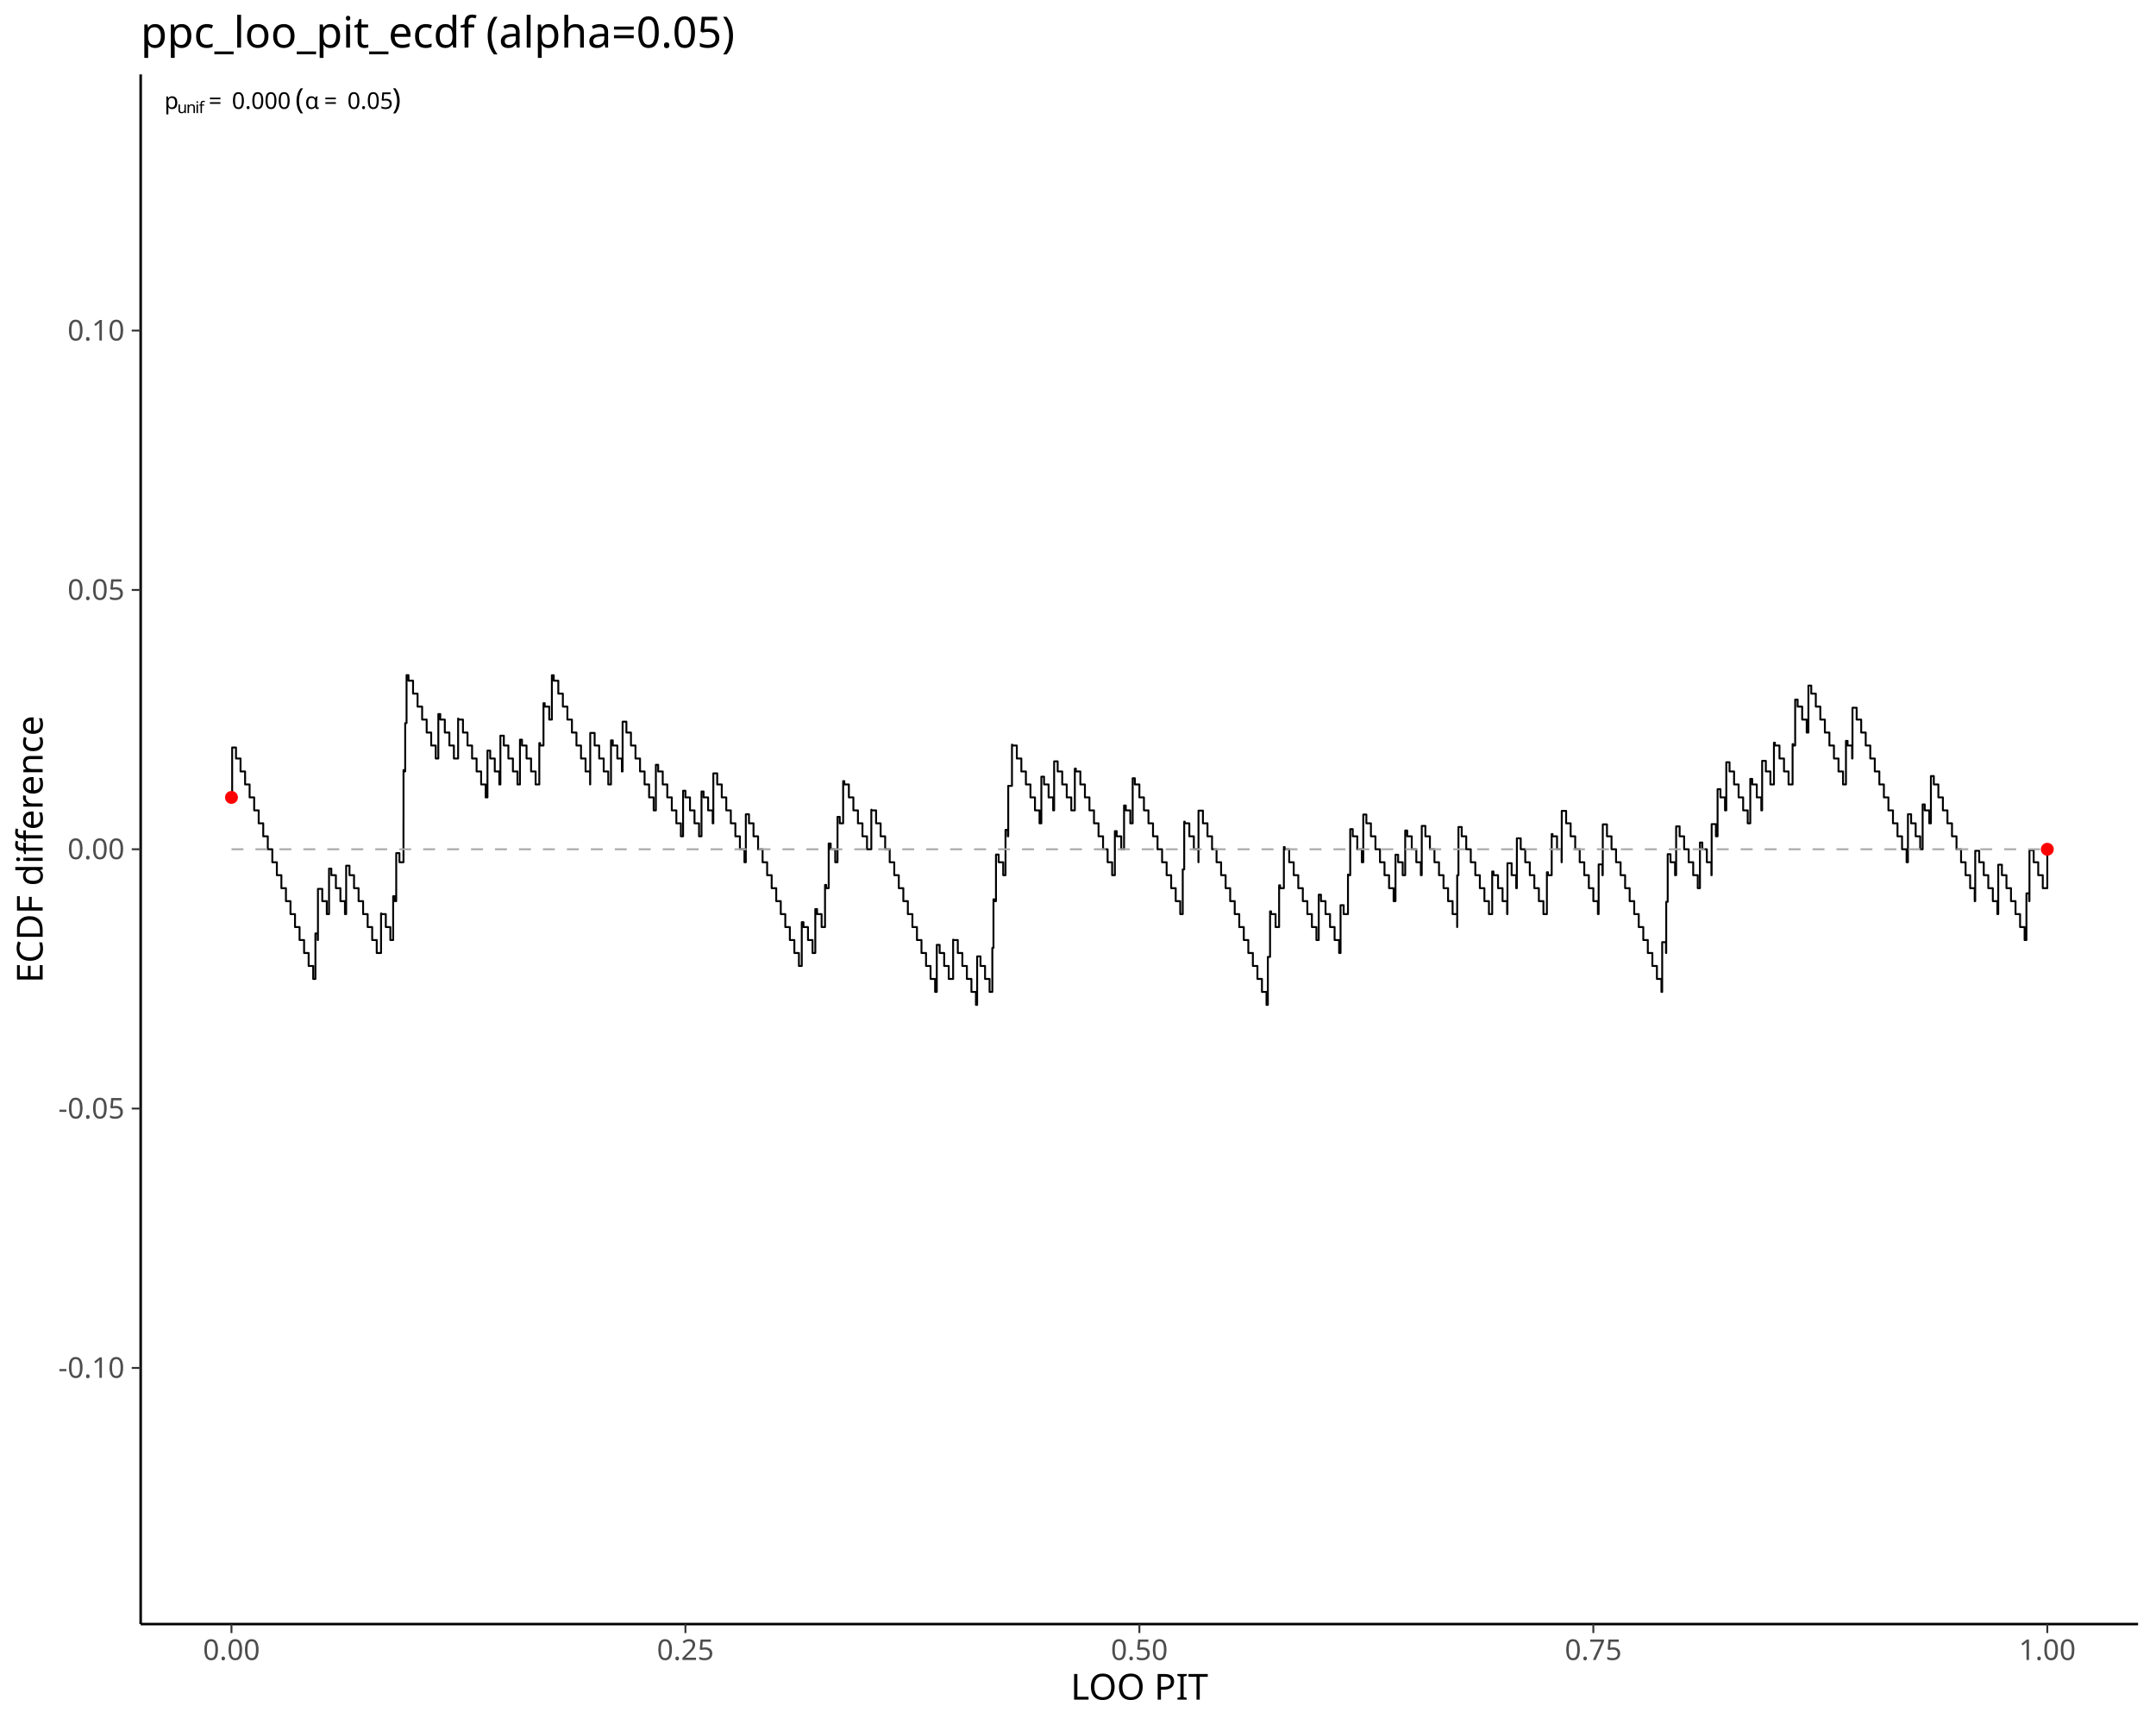
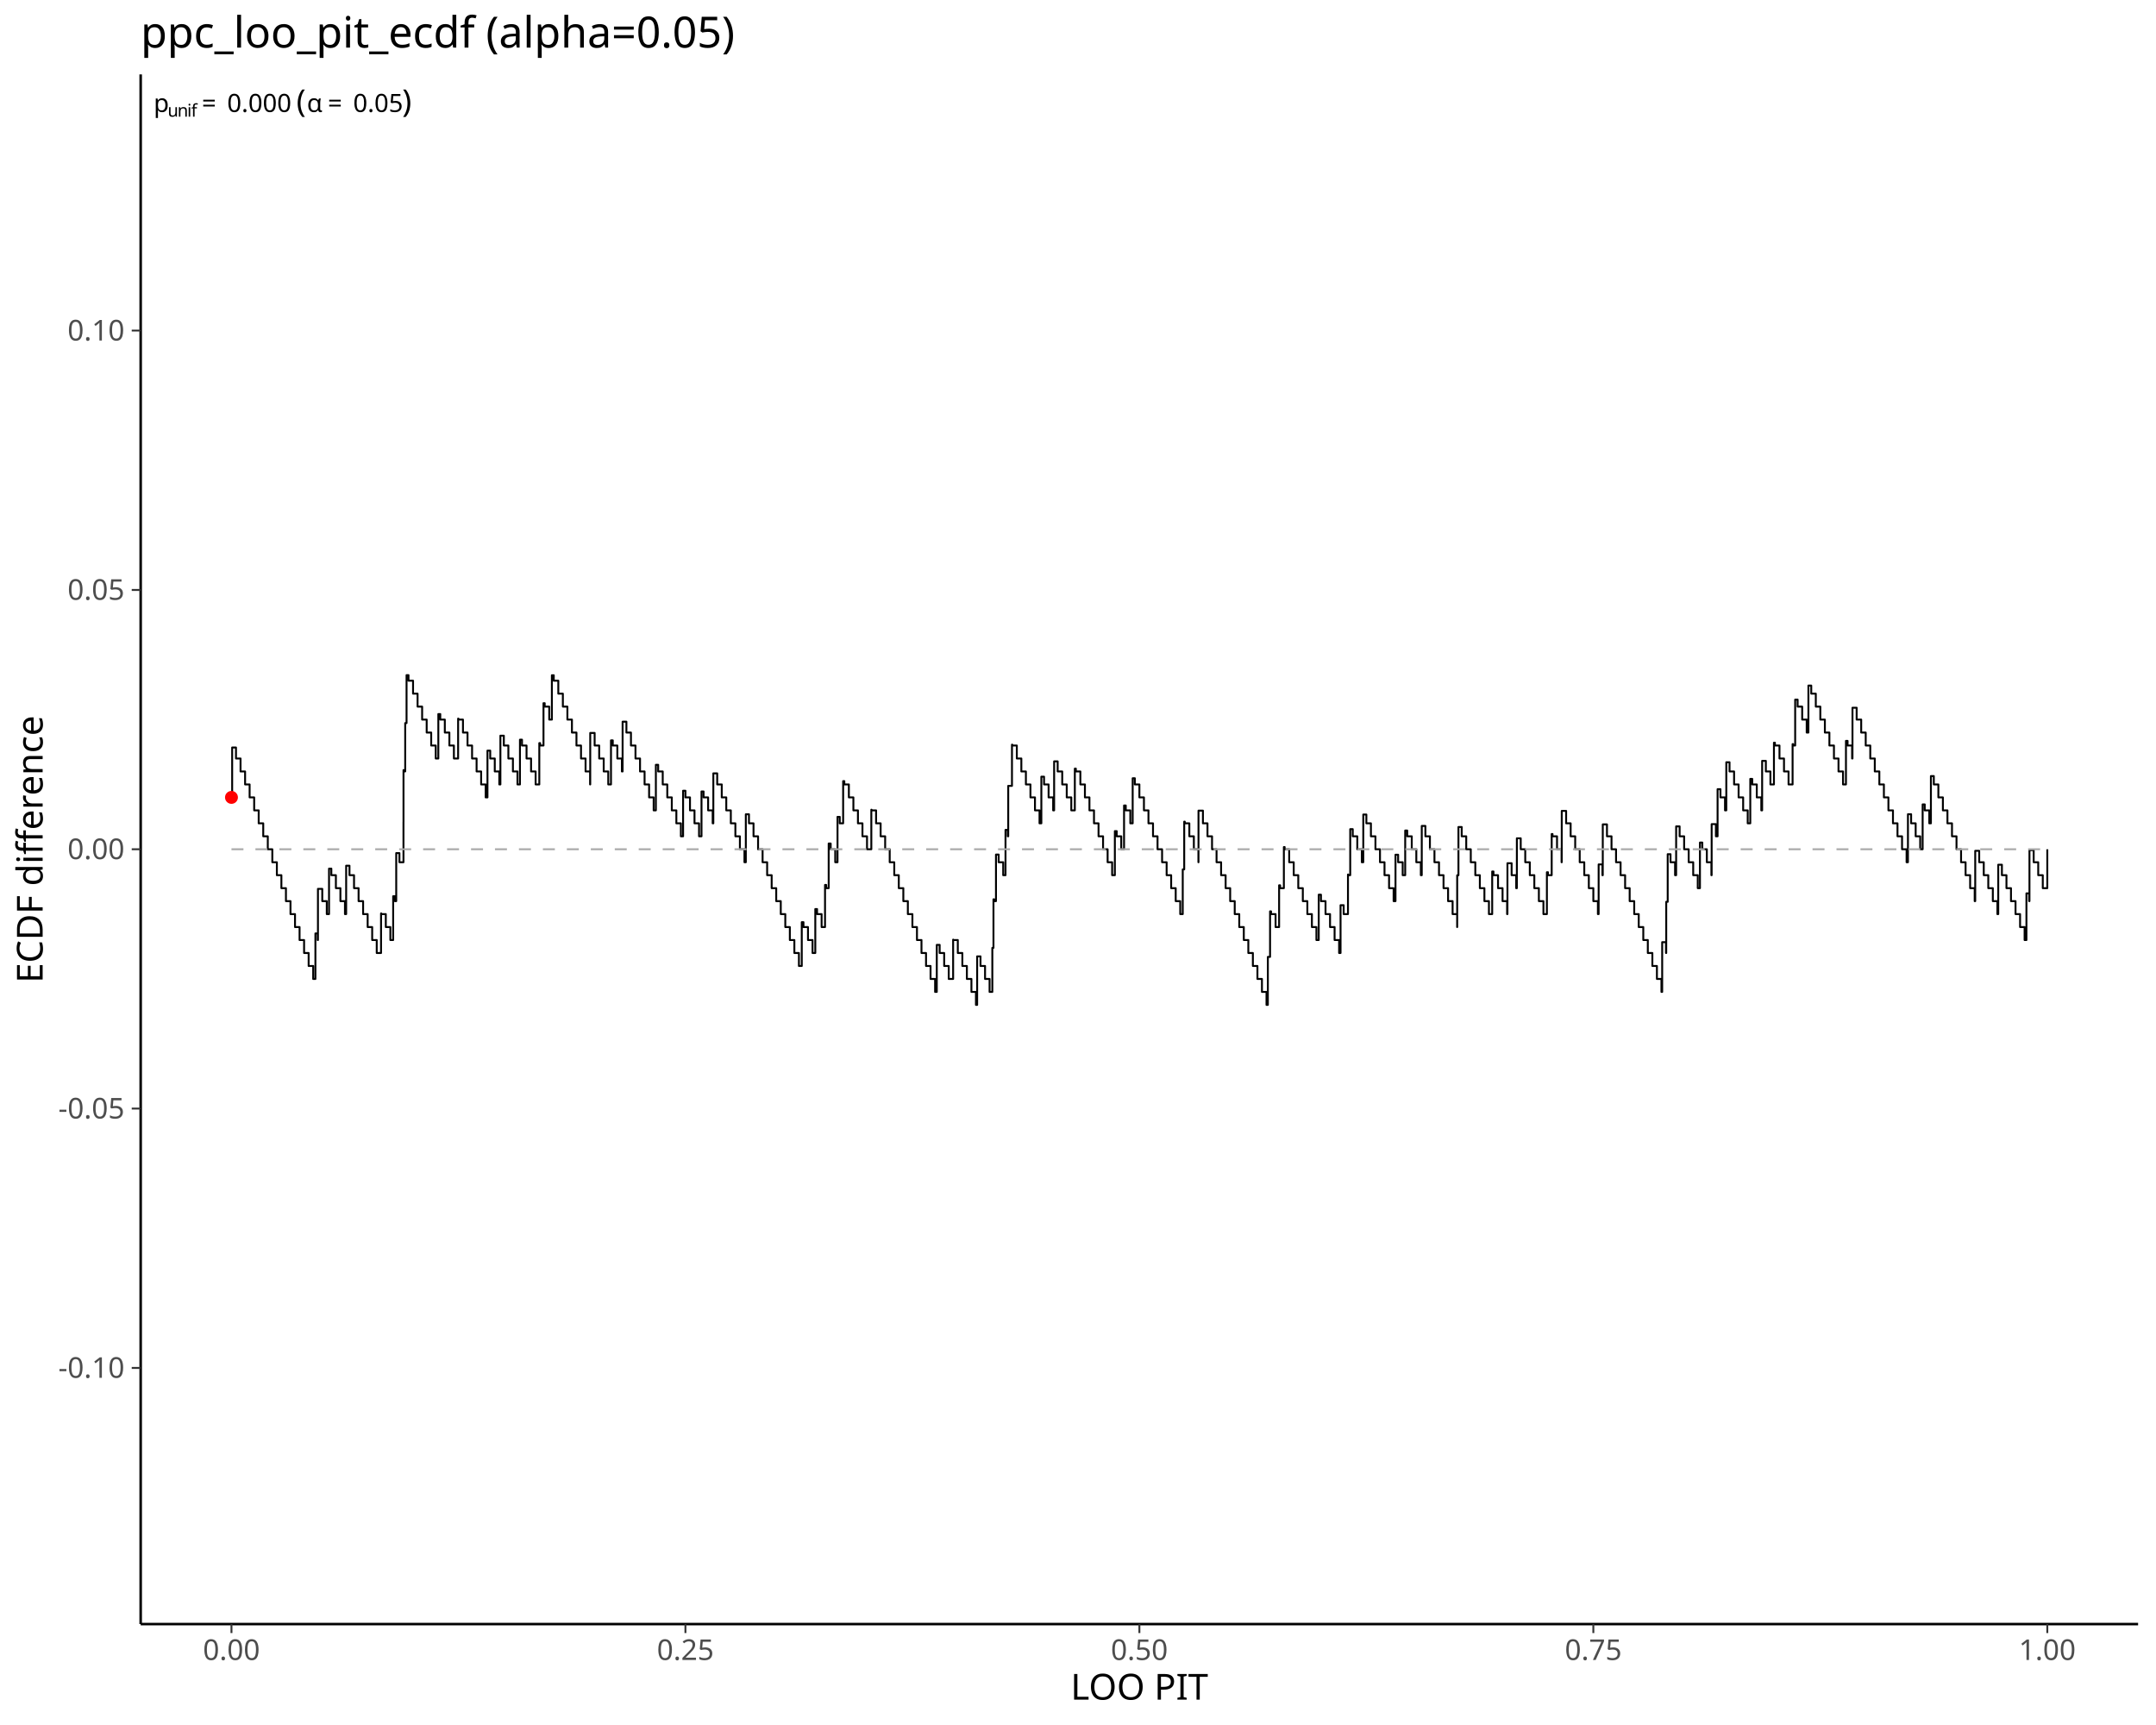
<svg xmlns="http://www.w3.org/2000/svg" class="svglite" data-engine-version="2.0" width="720.00pt" height="576.00pt" viewBox="0 0 720.00 576.00">
  <defs>
    <style type="text/css">
    .svglite line, .svglite polyline, .svglite polygon, .svglite path, .svglite rect, .svglite circle {
      fill: none;
      stroke: #000000;
      stroke-linecap: round;
      stroke-linejoin: round;
      stroke-miterlimit: 10.00;
    }
  </style>
  </defs>
  <rect width="100%" height="100%" style="stroke: none; fill: #FFFFFF;" />
  <defs>
    <clipPath id="cpMC4wMHw3MjAuMDB8MC4wMHw1NzYuMDA=">
      <rect x="0.00" y="0.00" width="720.00" height="576.00" />
    </clipPath>
  </defs>
  <g clip-path="url(#cpMC4wMHw3MjAuMDB8MC4wMHw1NzYuMDA=)">
</g>
  <defs>
    <clipPath id="cpNDYuOTh8NzE0LjAyfDI0Ljg1fDU0Mi4zMA==">
      <rect x="46.98" y="24.85" width="667.04" height="517.45" />
    </clipPath>
  </defs>
  <g clip-path="url(#cpNDYuOTh8NzE0LjAyfDI0Ljg1fDU0Mi4zMA==)">
-     <polyline points="77.30,266.26 77.53,266.26 77.53,249.60 78.81,249.60 78.81,253.27 80.33,253.27 80.33,257.60 81.85,257.60 81.85,261.93 83.36,261.93 83.36,266.26 84.88,266.26 84.88,270.59 86.39,270.59 86.39,274.92 87.91,274.92 87.91,279.25 89.43,279.25 89.43,283.58 90.94,283.58 90.94,287.91 92.46,287.91 92.46,292.24 93.97,292.24 93.97,296.57 95.49,296.57 95.49,300.90 97.01,300.90 97.01,305.23 98.52,305.23 98.52,309.56 100.04,309.56 100.04,313.89 101.55,313.89 101.55,318.22 103.07,318.22 103.07,322.55 104.59,322.55 104.59,326.88 105.33,326.88 105.33,311.68 106.10,311.68 106.10,313.89 106.18,313.89 106.18,296.80 107.62,296.80 107.62,300.90 109.13,300.90 109.13,305.23 109.88,305.23 109.88,290.04 110.65,290.04 110.65,292.24 112.17,292.24 112.17,296.57 113.68,296.57 113.68,300.90 115.20,300.90 115.20,305.23 115.60,305.23 115.60,289.07 116.71,289.07 116.71,292.24 118.23,292.24 118.23,296.57 119.75,296.57 119.75,300.90 121.26,300.90 121.26,305.23 122.78,305.23 122.78,309.56 124.29,309.56 124.29,313.89 125.81,313.89 125.81,318.22 127.25,318.22 127.25,305.00 127.33,305.00 127.33,305.23 128.84,305.23 128.84,309.56 130.36,309.56 130.36,313.89 131.30,313.89 131.30,299.26 131.87,299.26 131.87,300.90 132.32,300.90 132.32,284.86 133.39,284.86 133.39,287.91 134.74,287.91 134.74,274.44 134.75,274.44 134.75,257.15 134.91,257.15 134.91,257.60 135.32,257.60 135.32,241.45 135.77,241.45 135.77,225.44 136.42,225.44 136.42,227.29 137.94,227.29 137.94,231.62 139.45,231.62 139.45,235.95 140.97,235.95 140.97,240.28 142.49,240.28 142.49,244.61 144.00,244.61 144.00,248.94 145.52,248.94 145.52,253.27 146.38,253.27 146.38,238.43 147.03,238.43 147.03,240.28 148.55,240.28 148.55,244.61 150.07,244.61 150.07,248.94 151.58,248.94 151.58,253.27 152.99,253.27 152.99,239.96 153.10,239.96 153.10,240.28 154.61,240.28 154.61,244.61 156.13,244.61 156.13,248.94 157.65,248.94 157.65,253.27 159.16,253.27 159.16,257.60 160.68,257.60 160.68,261.93 162.19,261.93 162.19,266.26 162.79,266.26 162.79,250.64 163.71,250.64 163.71,253.27 165.23,253.27 165.23,257.60 166.74,257.60 166.74,261.93 167.11,261.93 167.11,245.65 168.26,245.65 168.26,248.94 169.77,248.94 169.77,253.27 171.29,253.27 171.29,257.60 172.81,257.60 172.81,261.93 173.64,261.93 173.64,246.99 174.32,246.99 174.32,248.94 175.84,248.94 175.84,253.27 177.35,253.27 177.35,257.60 178.87,257.60 178.87,261.93 180.10,261.93 180.10,248.13 180.39,248.13 180.39,248.94 181.50,248.94 181.50,234.80 181.90,234.80 181.90,235.95 183.42,235.95 183.42,240.28 184.30,240.28 184.30,225.48 184.93,225.48 184.93,227.29 186.45,227.29 186.45,231.62 187.97,231.62 187.97,235.95 189.48,235.95 189.48,240.28 191.00,240.28 191.00,244.61 192.51,244.61 192.51,248.94 194.03,248.94 194.03,253.27 195.55,253.27 195.55,257.60 197.06,257.60 197.06,261.93 197.11,261.93 197.11,244.74 198.58,244.74 198.58,248.94 200.10,248.94 200.10,253.27 201.61,253.27 201.61,257.60 203.13,257.60 203.13,261.93 204.04,261.93 204.04,247.22 204.64,247.22 204.64,248.94 206.16,248.94 206.16,253.27 207.68,253.27 207.68,257.60 207.92,257.60 207.92,240.98 209.19,240.98 209.19,244.61 210.71,244.61 210.71,248.94 212.22,248.94 212.22,253.27 213.74,253.27 213.74,257.60 215.26,257.60 215.26,261.93 216.77,261.93 216.77,266.26 218.29,266.26 218.29,270.59 219.03,270.59 219.03,255.38 219.80,255.38 219.80,257.60 221.32,257.60 221.32,261.93 222.84,261.93 222.84,266.26 224.35,266.26 224.35,270.59 225.87,270.59 225.87,274.92 227.38,274.92 227.38,279.25 228.12,279.25 228.12,264.04 228.90,264.04 228.90,266.26 230.42,266.26 230.42,270.59 231.93,270.59 231.93,274.92 233.45,274.92 233.45,279.25 234.27,279.25 234.27,264.28 234.96,264.28 234.96,266.26 236.48,266.26 236.48,270.59 238.00,270.59 238.00,274.92 238.22,274.92 238.22,258.23 239.51,258.23 239.51,261.93 241.03,261.93 241.03,266.26 242.54,266.26 242.54,270.59 244.06,270.59 244.06,274.92 245.58,274.92 245.58,279.25 247.09,279.25 247.09,283.58 248.61,283.58 248.61,287.91 249.07,287.91 249.07,271.90 250.12,271.90 250.12,274.92 251.64,274.92 251.64,279.25 253.16,279.25 253.16,283.58 254.67,283.58 254.67,287.91 256.19,287.91 256.19,292.24 257.70,292.24 257.70,296.57 259.22,296.57 259.22,300.90 260.74,300.90 260.74,305.23 262.25,305.23 262.25,309.56 263.77,309.56 263.77,313.89 265.28,313.89 265.28,318.22 266.80,318.22 266.80,322.55 267.75,322.55 267.75,307.93 268.32,307.93 268.32,309.56 269.83,309.56 269.83,313.89 271.35,313.89 271.35,318.22 272.27,318.22 272.27,303.54 272.86,303.54 272.86,305.23 274.38,305.23 274.38,309.56 275.52,309.56 275.52,295.49 275.90,295.49 275.90,296.57 276.74,296.57 276.74,281.66 277.41,281.66 277.41,283.58 278.93,283.58 278.93,287.91 279.69,287.91 279.69,272.76 280.44,272.76 280.44,274.92 281.57,274.92 281.57,260.83 281.96,260.83 281.96,261.93 283.48,261.93 283.48,266.26 284.99,266.26 284.99,270.59 286.51,270.59 286.51,274.92 288.02,274.92 288.02,279.25 289.54,279.25 289.54,283.58 290.98,283.58 290.98,270.37 291.06,270.37 291.06,270.59 292.57,270.59 292.57,274.92 294.09,274.92 294.09,279.25 295.60,279.25 295.60,283.58 297.12,283.58 297.12,287.91 298.64,287.91 298.64,292.24 300.15,292.24 300.15,296.57 301.67,296.57 301.67,300.90 303.18,300.90 303.18,305.23 304.70,305.23 304.70,309.56 306.22,309.56 306.22,313.89 307.73,313.89 307.73,318.22 309.25,318.22 309.25,322.55 310.76,322.55 310.76,326.88 312.28,326.88 312.28,331.21 312.84,331.21 312.84,315.50 313.80,315.50 313.80,318.22 315.31,318.22 315.31,322.55 316.83,322.55 316.83,326.88 318.30,326.88 318.30,313.76 318.34,313.76 318.34,313.89 319.86,313.89 319.86,318.22 321.38,318.22 321.38,322.55 322.89,322.55 322.89,326.88 324.41,326.88 324.41,331.21 325.92,331.21 325.92,335.54 326.32,335.54 326.32,319.34 327.44,319.34 327.44,322.55 328.96,322.55 328.96,326.88 330.47,326.88 330.47,331.21 331.39,331.21 331.39,316.50 331.77,316.50 331.77,300.29 331.99,300.29 331.99,300.90 332.61,300.90 332.61,285.35 333.50,285.35 333.50,287.91 335.02,287.91 335.02,292.24 335.79,292.24 335.79,277.11 336.54,277.11 336.54,279.25 336.70,279.25 336.70,262.41 337.95,262.41 337.95,248.65 338.05,248.65 338.05,248.94 339.57,248.94 339.57,253.27 341.08,253.27 341.08,257.60 342.60,257.60 342.60,261.93 344.12,261.93 344.12,266.26 345.63,266.26 345.63,270.59 347.15,270.59 347.15,274.92 347.76,274.92 347.76,259.34 348.66,259.34 348.66,261.93 350.18,261.93 350.18,266.26 351.70,266.26 351.70,270.59 352.03,270.59 352.03,254.23 353.21,254.23 353.21,257.60 354.73,257.60 354.73,261.93 356.24,261.93 356.24,266.26 357.76,266.26 357.76,270.59 358.94,270.59 358.94,256.65 359.28,256.65 359.28,257.60 360.79,257.60 360.79,261.93 362.31,261.93 362.31,266.26 363.82,266.26 363.82,270.59 365.34,270.59 365.34,274.92 366.86,274.92 366.86,279.25 368.37,279.25 368.37,283.58 369.89,283.58 369.89,287.91 371.40,287.91 371.40,292.24 372.31,292.24 372.31,277.52 372.92,277.52 372.92,279.25 374.44,279.25 374.44,283.58 375.38,283.58 375.38,268.96 375.95,268.96 375.95,270.59 377.47,270.59 377.47,274.92 378.26,274.92 378.26,259.87 378.98,259.87 378.98,261.93 380.50,261.93 380.50,266.26 382.02,266.26 382.02,270.59 383.53,270.59 383.53,274.92 385.05,274.92 385.05,279.25 386.56,279.25 386.56,283.58 388.08,283.58 388.08,287.91 389.60,287.91 389.60,292.24 391.11,292.24 391.11,296.57 392.63,296.57 392.63,300.90 394.14,300.90 394.14,305.23 394.98,305.23 394.98,290.30 395.47,290.30 395.47,274.36 395.66,274.36 395.66,274.92 397.18,274.92 397.18,279.25 398.69,279.25 398.69,283.58 400.21,283.58 400.21,287.91 400.24,287.91 400.24,270.68 401.72,270.68 401.72,274.92 403.24,274.92 403.24,279.25 404.76,279.25 404.76,283.58 406.27,283.58 406.27,287.91 407.79,287.91 407.79,292.24 409.30,292.24 409.30,296.57 410.82,296.57 410.82,300.90 412.34,300.90 412.34,305.23 413.85,305.23 413.85,309.56 415.37,309.56 415.37,313.89 416.88,313.89 416.88,318.22 418.40,318.22 418.40,322.55 419.92,322.55 419.92,326.88 421.43,326.88 421.43,331.21 422.95,331.21 422.95,335.54 423.40,335.54 423.40,319.52 424.14,319.52 424.14,304.31 424.46,304.31 424.46,305.23 425.98,305.23 425.98,309.56 427.16,309.56 427.16,295.61 427.50,295.61 427.50,296.57 428.75,296.57 428.75,282.84 429.01,282.84 429.01,283.58 430.53,283.58 430.53,287.91 432.04,287.91 432.04,292.24 433.56,292.24 433.56,296.57 435.08,296.57 435.08,300.90 436.59,300.90 436.59,305.23 438.11,305.23 438.11,309.56 439.62,309.56 439.62,313.89 440.39,313.89 440.39,298.75 441.14,298.75 441.14,300.90 442.66,300.90 442.66,305.23 444.17,305.23 444.17,309.56 445.69,309.56 445.69,313.89 447.20,313.89 447.20,318.22 447.68,318.22 447.68,302.25 448.72,302.25 448.72,305.23 450.16,305.23 450.16,292.01 450.24,292.01 450.24,292.24 450.91,292.24 450.91,276.86 451.75,276.86 451.75,279.25 453.27,279.25 453.27,283.58 454.78,283.58 454.78,287.91 455.27,287.91 455.27,271.98 456.30,271.98 456.30,274.92 457.82,274.92 457.82,279.25 459.33,279.25 459.33,283.58 460.85,283.58 460.85,287.91 462.36,287.91 462.36,292.24 463.88,292.24 463.88,296.57 465.40,296.57 465.40,300.90 466.03,300.90 466.03,285.40 466.91,285.40 466.91,287.91 468.43,287.91 468.43,292.24 469.27,292.24 469.27,277.32 469.94,277.32 469.94,279.25 471.46,279.25 471.46,283.58 472.98,283.58 472.98,287.91 474.49,287.91 474.49,292.24 474.80,292.24 474.80,275.79 476.01,275.79 476.01,279.25 477.52,279.25 477.52,283.58 479.04,283.58 479.04,287.91 480.56,287.91 480.56,292.24 482.07,292.24 482.07,296.57 483.59,296.57 483.59,300.90 485.10,300.90 485.10,305.23 486.62,305.23 486.62,309.56 486.63,309.56 486.63,292.26 487.05,292.26 487.05,276.15 488.14,276.15 488.14,279.25 489.65,279.25 489.65,283.58 491.17,283.58 491.17,287.91 492.68,287.91 492.68,292.24 494.20,292.24 494.20,296.57 495.72,296.57 495.72,300.90 497.23,300.90 497.23,305.23 498.32,305.23 498.32,291.00 498.75,291.00 498.75,292.24 500.27,292.24 500.27,296.57 501.78,296.57 501.78,300.90 503.30,300.90 503.30,305.23 503.41,305.23 503.41,288.24 504.81,288.24 504.81,292.24 506.33,292.24 506.33,296.57 506.56,296.57 506.56,279.92 507.85,279.92 507.85,283.58 509.36,283.58 509.36,287.91 510.88,287.91 510.88,292.24 512.39,292.24 512.39,296.57 513.91,296.57 513.91,300.90 515.43,300.90 515.43,305.23 516.59,305.23 516.59,291.25 516.94,291.25 516.94,292.24 518.19,292.24 518.19,278.49 518.46,278.49 518.46,279.25 519.97,279.25 519.97,283.58 521.49,283.58 521.49,287.91 521.55,287.91 521.55,270.77 523.01,270.77 523.01,274.92 524.52,274.92 524.52,279.25 526.04,279.25 526.04,283.58 527.55,283.58 527.55,287.91 529.07,287.91 529.07,292.24 530.59,292.24 530.59,296.57 532.10,296.57 532.10,300.90 533.62,300.90 533.62,305.23 533.87,305.23 533.87,288.64 535.13,288.64 535.13,292.24 535.25,292.24 535.25,275.27 536.65,275.27 536.65,279.25 538.17,279.25 538.17,283.58 539.68,283.58 539.68,287.91 541.20,287.91 541.20,292.24 542.71,292.24 542.71,296.57 544.23,296.57 544.23,300.90 545.75,300.90 545.75,305.23 547.26,305.23 547.26,309.56 548.78,309.56 548.78,313.89 550.29,313.89 550.29,318.22 551.81,318.22 551.81,322.55 553.33,322.55 553.33,326.88 554.84,326.88 554.84,331.21 555.09,331.21 555.09,314.60 556.36,314.60 556.36,318.22 556.44,318.22 556.44,301.13 556.93,301.13 556.93,285.22 557.87,285.22 557.87,287.91 559.39,287.91 559.39,292.24 559.75,292.24 559.75,275.94 560.91,275.94 560.91,279.25 562.42,279.25 562.42,283.58 563.94,283.58 563.94,287.91 565.45,287.91 565.45,292.24 566.97,292.24 566.97,296.57 567.70,296.57 567.70,281.34 568.49,281.34 568.49,283.58 570.00,283.58 570.00,287.91 571.52,287.91 571.52,292.24 571.61,292.24 571.61,275.19 573.03,275.19 573.03,279.25 573.59,279.25 573.59,263.52 574.55,263.52 574.55,266.26 576.07,266.26 576.07,270.59 576.50,270.59 576.50,254.52 577.58,254.52 577.58,257.60 579.10,257.60 579.10,261.93 580.61,261.93 580.61,266.26 582.13,266.26 582.13,270.59 583.65,270.59 583.65,274.92 584.51,274.92 584.51,260.08 585.16,260.08 585.16,261.93 586.68,261.93 586.68,266.26 588.19,266.26 588.19,270.59 588.47,270.59 588.47,254.06 589.71,254.06 589.71,257.60 591.23,257.60 591.23,261.93 592.41,261.93 592.41,248.00 592.74,248.00 592.74,248.94 594.26,248.94 594.26,253.27 595.77,253.27 595.77,257.60 597.29,257.60 597.29,261.93 598.64,261.93 598.64,248.47 598.81,248.47 598.81,248.94 599.50,248.94 599.50,233.61 600.32,233.61 600.32,235.95 601.84,235.95 601.84,240.28 603.35,240.28 603.35,244.61 603.92,244.61 603.92,228.92 604.87,228.92 604.87,231.62 606.39,231.62 606.39,235.95 607.90,235.95 607.90,240.28 609.42,240.28 609.42,244.61 610.93,244.61 610.93,248.94 612.45,248.94 612.45,253.27 613.97,253.27 613.97,257.60 615.48,257.60 615.48,261.93 616.46,261.93 616.46,247.39 617.00,247.39 617.00,248.94 618.51,248.94 618.51,253.27 618.64,253.27 618.64,236.32 620.03,236.32 620.03,240.28 621.55,240.28 621.55,244.61 623.06,244.61 623.06,248.94 624.58,248.94 624.58,253.27 626.09,253.27 626.09,257.60 627.61,257.60 627.61,261.93 629.13,261.93 629.13,266.26 630.64,266.26 630.64,270.59 632.16,270.59 632.16,274.92 633.67,274.92 633.67,279.25 635.19,279.25 635.19,283.58 636.71,283.58 636.71,287.91 637.16,287.91 637.16,271.88 638.22,271.88 638.22,274.92 639.74,274.92 639.74,279.25 641.25,279.25 641.25,283.58 642.07,283.58 642.07,268.60 642.77,268.60 642.77,270.59 644.29,270.59 644.29,274.92 644.83,274.92 644.83,259.14 645.80,259.14 645.80,261.93 647.32,261.93 647.32,266.26 648.83,266.26 648.83,270.59 650.35,270.59 650.35,274.92 651.87,274.92 651.87,279.25 653.38,279.25 653.38,283.58 654.90,283.58 654.90,287.91 656.41,287.91 656.41,292.24 657.93,292.24 657.93,296.57 659.45,296.57 659.45,300.90 659.63,300.90 659.63,284.10 660.96,284.10 660.96,287.91 662.48,287.91 662.48,292.24 663.99,292.24 663.99,296.57 665.51,296.57 665.51,300.90 667.03,300.90 667.03,305.23 667.32,305.23 667.32,288.74 668.54,288.74 668.54,292.24 670.06,292.24 670.06,296.57 671.57,296.57 671.57,300.90 673.09,300.90 673.09,305.23 674.61,305.23 674.61,309.56 676.12,309.56 676.12,313.89 676.73,313.89 676.73,298.30 677.64,298.30 677.64,300.90 677.74,300.90 677.74,283.88 679.15,283.88 679.15,287.91 680.67,287.91 680.67,292.24 682.19,292.24 682.19,296.57 683.70,296.57 683.70,283.58 " style="stroke-width: 0.64; stroke-linecap: butt;" />
+     <polyline points="77.30,266.26 77.53,266.26 77.53,249.60 78.81,249.60 78.81,253.27 80.33,253.27 80.33,257.60 81.85,257.60 81.85,261.93 83.36,261.93 83.36,266.26 84.88,266.26 84.88,270.59 86.39,270.59 86.39,274.92 87.91,274.92 87.91,279.25 89.43,279.25 89.43,283.58 90.94,283.58 90.94,287.91 92.46,287.91 92.46,292.24 93.97,292.24 93.97,296.57 95.49,296.57 95.49,300.90 97.01,300.90 97.01,305.23 98.52,305.23 98.52,309.56 100.04,309.56 100.04,313.89 101.55,313.89 101.55,318.22 103.07,318.22 103.07,322.55 104.59,322.55 104.59,326.88 105.33,326.88 105.33,311.68 106.10,311.68 106.10,313.89 106.18,313.89 106.18,296.80 107.62,296.80 107.62,300.90 109.13,300.90 109.13,305.23 109.88,305.23 109.88,290.04 110.65,290.04 110.65,292.24 112.17,292.24 112.17,296.57 113.68,296.57 113.68,300.90 115.20,300.90 115.20,305.23 115.60,305.23 115.60,289.07 116.71,289.07 116.71,292.24 118.23,292.24 118.23,296.57 119.75,296.57 119.75,300.90 121.26,300.90 121.26,305.23 122.78,305.23 122.78,309.56 124.29,309.56 124.29,313.89 125.81,313.89 125.81,318.22 127.25,318.22 127.25,305.00 127.33,305.00 127.33,305.23 128.84,305.23 128.84,309.56 130.36,309.56 130.36,313.89 131.30,313.89 131.30,299.26 131.87,299.26 131.87,300.90 132.32,300.90 132.32,284.86 133.39,284.86 133.39,287.91 134.74,287.91 134.74,274.44 134.75,274.44 134.75,257.15 134.91,257.15 134.91,257.60 135.32,257.60 135.32,241.45 135.77,241.45 135.77,225.44 136.42,225.44 136.42,227.29 137.94,227.29 137.94,231.62 139.45,231.62 139.45,235.95 140.97,235.95 140.97,240.28 142.49,240.28 142.49,244.61 144.00,244.61 144.00,248.94 145.52,248.94 145.52,253.27 146.38,253.27 146.38,238.43 147.03,238.43 147.03,240.28 148.55,240.28 148.55,244.61 150.07,244.61 150.07,248.94 151.58,248.94 151.58,253.27 152.99,253.27 152.99,239.96 153.10,239.96 153.10,240.28 154.61,240.28 154.61,244.61 156.13,244.61 156.13,248.94 157.65,248.94 157.65,253.27 159.16,253.27 159.16,257.60 160.68,257.60 160.68,261.93 162.19,261.93 162.19,266.26 162.79,266.26 162.79,250.64 163.71,250.64 163.71,253.27 165.23,253.27 165.23,257.60 166.74,257.60 166.74,261.93 167.11,261.93 167.11,245.65 168.26,245.65 168.26,248.94 169.77,248.94 169.77,253.27 171.29,253.27 171.29,257.60 172.81,257.60 172.81,261.93 173.64,261.93 173.64,246.99 174.32,246.99 174.32,248.94 175.84,248.94 175.84,253.27 177.35,253.27 177.35,257.60 178.87,257.60 178.87,261.93 180.10,261.93 180.10,248.13 180.39,248.13 180.39,248.94 181.50,248.94 181.50,234.80 181.90,234.80 181.90,235.95 183.42,235.95 183.42,240.28 184.30,240.28 184.30,225.48 184.93,225.48 184.93,227.29 186.45,227.29 186.45,231.62 187.97,231.62 187.97,235.95 189.48,235.95 189.48,240.28 191.00,240.28 191.00,244.61 192.51,244.61 192.51,248.94 194.03,248.94 194.03,253.27 195.55,253.27 195.55,257.60 197.06,257.60 197.06,261.93 197.11,261.93 197.11,244.74 198.58,244.74 198.58,248.94 200.10,248.94 200.10,253.27 201.61,253.27 201.61,257.60 203.13,257.60 203.13,261.93 204.04,261.93 204.04,247.22 204.64,247.22 204.64,248.94 206.16,248.94 206.16,253.27 207.68,253.27 207.68,257.60 207.92,257.60 207.92,240.98 209.19,240.98 209.19,244.61 210.71,244.61 210.71,248.94 212.22,248.94 212.22,253.27 213.74,253.27 213.74,257.60 215.26,257.60 215.26,261.93 216.77,261.93 216.77,266.26 218.29,266.26 218.29,270.59 219.03,270.59 219.03,255.38 219.80,255.38 219.80,257.60 221.32,257.60 221.32,261.93 222.84,261.93 222.84,266.26 224.35,266.26 224.35,270.59 225.87,270.59 225.87,274.92 227.38,274.92 227.38,279.25 228.12,279.25 228.12,264.04 228.90,264.04 228.90,266.26 230.42,266.26 230.42,270.59 231.93,270.59 231.93,274.92 233.45,274.92 233.45,279.25 234.27,279.25 234.27,264.28 234.96,264.28 234.96,266.26 236.48,266.26 236.48,270.59 238.00,270.59 238.00,274.92 238.22,274.92 238.22,258.23 239.51,258.23 239.51,261.93 241.03,261.93 241.03,266.26 242.54,266.26 242.54,270.59 244.06,270.59 244.06,274.92 245.58,274.92 245.58,279.25 247.09,279.25 247.09,283.58 248.61,283.58 248.61,287.91 249.07,287.91 249.07,271.90 250.12,271.90 250.12,274.92 251.64,274.92 251.64,279.25 253.16,279.25 253.16,283.58 254.67,283.58 254.67,287.91 256.19,287.91 256.19,292.24 257.70,292.24 257.70,296.57 259.22,296.57 259.22,300.90 260.74,300.90 260.74,305.23 262.25,305.23 262.25,309.56 263.77,309.56 263.77,313.89 265.28,313.89 265.28,318.22 266.80,318.22 266.80,322.55 267.75,322.55 267.75,307.93 268.32,307.93 268.32,309.56 269.83,309.56 269.83,313.89 271.35,313.89 271.35,318.22 272.27,318.22 272.27,303.54 272.86,303.54 272.86,305.23 274.38,305.23 274.38,309.56 275.52,309.56 275.52,295.49 275.90,295.49 275.90,296.57 276.74,296.57 276.74,281.66 277.41,281.66 277.41,283.58 278.93,283.58 278.93,287.91 279.69,287.91 279.69,272.76 280.44,272.76 280.44,274.92 281.57,274.92 281.57,260.83 281.96,260.83 281.96,261.93 283.48,261.93 283.48,266.26 284.99,266.26 284.99,270.59 286.51,270.59 286.51,274.92 288.02,274.92 288.02,279.25 289.54,279.25 289.54,283.58 290.98,283.58 290.98,270.37 291.06,270.37 291.06,270.59 292.57,270.59 292.57,274.92 294.09,274.92 294.09,279.25 295.60,279.25 295.60,283.58 297.12,283.58 297.12,287.91 298.64,287.91 298.64,292.24 300.15,292.24 300.15,296.57 301.67,296.57 301.67,300.90 303.18,300.90 303.18,305.23 304.70,305.23 304.70,309.56 306.22,309.56 306.22,313.89 307.73,313.89 307.73,318.22 309.25,318.22 309.25,322.55 310.76,322.55 310.76,326.88 312.28,326.88 312.28,331.21 312.84,331.21 312.84,315.50 313.80,315.50 313.80,318.22 315.31,318.22 315.31,322.55 316.83,322.55 316.83,326.88 318.30,326.88 318.30,313.76 318.34,313.76 318.34,313.89 319.86,313.89 319.86,318.22 321.38,318.22 321.38,322.55 322.89,322.55 322.89,326.88 324.41,326.88 324.41,331.21 325.92,331.21 325.92,335.54 326.32,335.54 326.32,319.34 327.44,319.34 327.44,322.55 328.96,322.55 328.96,326.88 330.47,326.88 330.47,331.21 331.39,331.21 331.39,316.50 331.77,316.50 331.77,300.29 331.99,300.29 331.99,300.90 332.61,300.90 332.61,285.35 333.50,285.35 333.50,287.91 335.02,287.91 335.02,292.24 335.79,292.24 335.79,277.11 336.54,277.11 336.54,279.25 336.70,279.25 336.70,262.41 337.95,262.41 337.95,248.65 338.05,248.65 338.05,248.94 339.57,248.94 339.57,253.27 341.08,253.27 341.08,257.60 342.60,257.60 342.60,261.93 344.12,261.93 344.12,266.26 345.63,266.26 345.63,270.59 347.15,270.59 347.15,274.92 347.76,274.92 347.76,259.34 348.66,259.34 348.66,261.93 350.18,261.93 350.18,266.26 351.70,266.26 351.70,270.59 352.03,270.59 352.03,254.23 353.21,254.23 353.21,257.60 354.73,257.60 354.73,261.93 356.24,261.93 356.24,266.26 357.76,266.26 357.76,270.59 358.94,270.59 358.94,256.65 359.28,256.65 359.28,257.60 360.79,257.60 360.79,261.93 362.31,261.93 362.31,266.26 363.82,266.26 363.82,270.59 365.34,270.59 365.34,274.92 366.86,274.92 366.86,279.25 368.37,279.25 368.37,283.58 369.89,283.58 369.89,287.91 371.40,287.91 371.40,292.24 372.31,292.24 372.31,277.52 372.92,277.52 372.92,279.25 374.44,279.25 374.44,283.58 375.38,283.58 375.38,268.96 375.95,268.96 375.95,270.59 377.47,270.59 377.47,274.92 378.26,274.92 378.26,259.87 378.98,259.87 378.98,261.93 380.50,261.93 380.50,266.26 382.02,266.26 382.02,270.59 383.53,270.59 383.53,274.92 385.05,274.92 385.05,279.25 386.56,279.25 386.56,283.58 388.08,283.58 388.08,287.91 389.60,287.91 389.60,292.24 391.11,292.24 391.11,296.57 392.63,296.57 392.63,300.90 394.14,300.90 394.14,305.23 394.98,305.23 394.98,290.30 395.47,290.30 395.47,274.36 395.66,274.36 395.66,274.92 397.18,274.92 397.18,279.25 398.69,279.25 398.69,283.58 400.21,283.58 400.21,287.91 400.24,287.91 400.24,270.68 401.72,270.68 401.72,274.92 403.24,274.92 403.24,279.25 404.76,279.25 404.76,283.58 406.27,283.58 406.27,287.91 407.79,287.91 407.79,292.24 409.30,292.24 409.30,296.57 410.82,296.57 410.82,300.90 412.34,300.90 412.34,305.23 413.85,305.23 413.85,309.56 415.37,309.56 415.37,313.89 416.88,313.89 416.88,318.22 418.40,318.22 418.40,322.55 419.92,322.55 419.92,326.88 421.43,326.88 421.43,331.21 422.95,331.21 422.95,335.54 423.40,335.54 423.40,319.52 424.14,319.52 424.14,304.31 424.46,304.31 424.46,305.23 425.98,305.23 425.98,309.56 427.16,309.56 427.16,295.61 427.50,295.61 427.50,296.57 428.75,296.57 428.75,282.84 429.01,282.84 429.01,283.58 430.53,283.58 430.53,287.91 432.04,287.91 432.04,292.24 433.56,292.24 433.56,296.57 435.08,296.57 435.08,300.90 436.59,300.90 436.59,305.23 438.11,305.23 438.11,309.56 439.62,309.56 439.62,313.89 440.39,313.89 440.39,298.75 441.14,298.75 441.14,300.90 442.66,300.90 442.66,305.23 444.17,305.23 444.17,309.56 445.69,309.56 445.69,313.89 447.20,313.89 447.20,318.22 447.68,318.22 447.68,302.25 448.72,302.25 448.72,305.23 450.16,305.23 450.16,292.01 450.24,292.01 450.24,292.24 450.91,292.24 450.91,276.86 451.75,276.86 451.75,279.25 453.27,279.25 453.27,283.58 454.78,283.58 454.78,287.91 455.27,287.91 455.27,271.98 456.30,271.98 456.30,274.92 457.82,274.92 457.82,279.25 459.33,279.25 459.33,283.58 460.85,283.58 460.85,287.91 462.36,287.91 462.36,292.24 463.88,292.24 463.88,296.57 465.40,296.57 465.40,300.90 466.03,300.90 466.03,285.40 466.91,285.40 466.91,287.91 468.43,287.91 468.43,292.24 469.27,292.24 469.27,277.32 469.94,277.32 469.94,279.25 471.46,279.25 471.46,283.58 472.98,283.58 472.98,287.91 474.49,287.91 474.49,292.24 474.80,292.24 474.80,275.79 476.01,275.79 476.01,279.25 477.52,279.25 477.52,283.58 479.04,283.58 479.04,287.91 480.56,287.91 480.56,292.24 482.07,292.24 482.07,296.57 483.59,296.57 483.59,300.90 485.10,300.90 485.10,305.23 486.62,305.23 486.62,309.56 486.63,309.56 486.63,292.26 487.05,292.26 487.05,276.15 488.14,276.15 488.14,279.25 489.65,279.25 489.65,283.58 491.17,283.58 491.17,287.91 492.68,287.91 492.68,292.24 494.20,292.24 494.20,296.57 495.72,296.57 495.72,300.90 497.23,300.90 497.23,305.23 498.32,305.23 498.32,291.00 498.75,291.00 498.75,292.24 500.27,292.24 500.27,296.57 501.78,296.57 501.78,300.90 503.30,300.90 503.30,305.23 503.41,305.23 503.41,288.24 504.81,288.24 504.81,292.24 506.33,292.24 506.33,296.57 506.56,296.57 506.56,279.92 507.85,279.92 507.85,283.58 509.36,283.58 509.36,287.91 510.88,287.91 510.88,292.24 512.39,292.24 512.39,296.57 513.91,296.57 513.91,300.90 515.43,300.90 515.43,305.23 516.59,305.23 516.59,291.25 516.94,291.25 516.94,292.24 518.19,292.24 518.19,278.49 518.46,278.49 518.46,279.25 519.97,279.25 519.97,283.58 521.49,283.58 521.49,287.91 521.55,287.91 521.55,270.77 523.01,270.77 523.01,274.92 524.52,274.92 524.52,279.25 526.04,279.25 526.04,283.58 527.55,283.58 527.55,287.91 529.07,287.91 529.07,292.24 530.59,292.24 530.59,296.57 532.10,296.57 532.10,300.90 533.62,300.90 533.62,305.23 533.87,305.23 533.87,288.64 535.13,288.64 535.13,292.24 535.25,292.24 535.25,275.27 536.65,275.27 536.65,279.25 538.17,279.25 538.17,283.58 539.68,283.58 539.68,287.91 541.20,287.91 541.20,292.24 542.71,292.24 542.71,296.57 544.23,296.57 544.23,300.90 545.75,300.90 545.75,305.23 547.26,305.23 547.26,309.56 548.78,309.56 548.78,313.89 550.29,313.89 550.29,318.22 551.81,318.22 551.81,322.55 553.33,322.55 553.33,326.88 554.84,326.88 554.84,331.21 555.09,331.21 555.09,314.60 556.36,314.60 556.36,318.22 556.44,318.22 556.44,301.13 556.93,301.13 556.93,285.22 557.87,285.22 557.87,287.91 559.39,287.91 559.39,292.24 559.75,292.24 559.75,275.94 560.91,275.94 560.91,279.25 562.42,279.25 562.42,283.58 563.94,283.58 563.94,287.91 565.45,287.91 565.45,292.24 566.97,292.24 566.97,296.57 567.70,296.57 567.70,281.34 568.49,281.34 568.49,283.58 570.00,283.58 570.00,287.91 571.52,287.91 571.52,292.24 571.61,292.24 571.61,275.19 573.03,275.19 573.03,279.25 573.59,279.25 573.59,263.52 574.55,263.52 574.55,266.26 576.07,266.26 576.07,270.59 576.50,270.59 576.50,254.52 577.58,254.52 577.58,257.60 579.10,257.60 579.10,261.93 580.61,261.93 580.61,266.26 582.13,266.26 582.13,270.59 583.65,270.59 583.65,274.92 584.51,274.92 584.51,260.08 585.16,260.08 585.16,261.93 586.68,261.93 586.68,266.26 588.19,266.26 588.19,270.59 588.47,270.59 588.47,254.06 589.71,254.06 589.71,257.60 591.23,257.60 591.23,261.93 592.41,261.93 592.41,248.00 592.74,248.00 592.74,248.94 594.26,248.94 594.26,253.27 595.77,253.27 595.77,257.60 597.29,257.60 597.29,261.93 598.64,261.93 598.64,248.47 598.81,248.47 598.81,248.94 599.50,248.94 599.50,233.61 600.32,233.61 600.32,235.95 601.84,235.95 601.84,240.28 603.35,240.28 603.35,244.61 603.92,244.61 603.92,228.92 604.87,228.92 604.87,231.62 606.39,231.62 606.39,235.95 607.90,235.95 607.90,240.28 609.42,240.28 609.42,244.61 610.93,244.61 610.93,248.94 612.45,248.94 612.45,253.27 613.97,253.27 613.97,257.60 615.48,257.60 615.48,261.93 616.46,261.93 616.46,247.39 617.00,247.39 617.00,248.94 618.51,248.94 618.51,253.27 618.64,253.27 618.64,236.32 620.03,236.32 620.03,240.28 621.55,240.28 621.55,244.61 623.06,244.61 623.06,248.94 624.58,248.94 624.58,253.27 626.09,253.27 626.09,257.60 627.61,257.60 627.61,261.93 629.13,261.93 629.13,266.26 630.64,266.26 630.64,270.59 632.16,270.59 632.16,274.92 633.67,274.92 633.67,279.25 635.19,279.25 635.19,283.58 636.71,283.58 636.71,287.91 637.16,287.91 637.16,271.88 638.22,271.88 638.22,274.92 639.74,274.92 639.74,279.25 641.25,279.25 641.25,283.58 642.07,283.58 642.07,268.60 642.77,268.60 642.77,270.59 644.29,270.59 644.29,274.92 644.83,274.92 644.83,259.14 645.80,259.14 645.80,261.93 647.32,261.93 647.32,266.26 648.83,266.26 648.83,270.59 650.35,270.59 650.35,274.92 651.87,274.92 651.87,279.25 653.38,279.25 653.38,283.58 654.90,283.58 654.90,287.91 656.41,287.91 656.41,292.24 657.93,292.24 657.93,296.57 659.45,296.57 659.45,300.90 659.63,300.90 659.63,284.10 660.96,284.10 660.96,287.91 662.48,287.91 662.48,292.24 663.99,292.24 663.99,296.57 665.51,296.57 665.51,300.90 667.03,300.90 667.03,305.23 667.32,305.23 667.32,288.74 668.54,288.74 668.54,292.24 670.06,292.24 670.06,296.57 671.57,296.57 671.57,300.90 673.09,300.90 673.09,305.23 674.61,305.23 674.61,309.56 676.12,309.56 676.12,313.89 676.73,313.89 676.73,298.30 677.64,298.30 677.64,300.90 677.74,300.90 677.74,283.88 679.15,283.88 679.15,287.91 680.67,287.91 680.67,292.24 682.19,292.24 682.19,296.57 683.70,296.57 683.70,283.58 683.70,283.58 683.70,283.58 " style="stroke-width: 0.64; stroke-linecap: butt;" />
    <line x1="77.30" y1="283.58" x2="683.70" y2="283.58" style="stroke-width: 0.64; stroke: #A9A9A9; stroke-dasharray: 4.00,4.00; stroke-linecap: butt;" />
    <circle cx="77.30" cy="266.26" r="1.77" style="stroke-width: 0.77; stroke: #FF0000; fill: #FF0000;" />
-     <circle cx="683.70" cy="283.58" r="1.77" style="stroke-width: 0.77; stroke: #FF0000; fill: #FF0000;" />
-     <text x="54.90" y="36.35" style="font-size: 7.70px; font-family: sans;" textLength="4.28px" lengthAdjust="spacingAndGlyphs">p</text>
-     <text x="59.19" y="37.77" style="font-size: 5.39px; font-family: sans;" textLength="3.00px" lengthAdjust="spacingAndGlyphs">u</text>
-     <text x="62.19" y="37.77" style="font-size: 5.39px; font-family: sans;" textLength="3.00px" lengthAdjust="spacingAndGlyphs">n</text>
-     <text x="65.18" y="37.77" style="font-size: 5.39px; font-family: sans;" textLength="1.20px" lengthAdjust="spacingAndGlyphs">i</text>
-     <text x="66.38" y="37.77" style="font-size: 5.39px; font-family: sans;" textLength="1.50px" lengthAdjust="spacingAndGlyphs">f</text>
-     <text x="69.66" y="36.35" style="font-size: 7.70px; font-family: sans;" textLength="5.98px" lengthAdjust="spacingAndGlyphs">=</text>
-     <text x="77.42" y="36.35" style="font-size: 7.70px; font-family: sans;" textLength="19.27px" lengthAdjust="spacingAndGlyphs">0.000</text>
-     <text x="96.69" y="36.35" style="font-size: 7.70px; font-family: sans;" textLength="1.93px" lengthAdjust="spacingAndGlyphs"> </text>
-     <text x="98.62" y="36.35" style="font-size: 9.62px; font-family: sans;" textLength="3.21px" lengthAdjust="spacingAndGlyphs">(</text>
-     <text x="101.82" y="36.35" style="font-size: 7.70px; font-family: sans;" textLength="4.62px" lengthAdjust="spacingAndGlyphs">α</text>
-     <text x="108.22" y="36.35" style="font-size: 7.70px; font-family: sans;" textLength="5.98px" lengthAdjust="spacingAndGlyphs">=</text>
-     <text x="115.99" y="36.35" style="font-size: 7.70px; font-family: sans;" textLength="14.99px" lengthAdjust="spacingAndGlyphs">0.05</text>
-     <text x="130.97" y="36.35" style="font-size: 9.62px; font-family: sans;" textLength="3.20px" lengthAdjust="spacingAndGlyphs">)</text>
+     <text x="51.30" y="37.39" style="font-size: 8.40px; font-family: sans;" textLength="4.67px" lengthAdjust="spacingAndGlyphs">p</text>
+     <text x="55.97" y="38.95" style="font-size: 5.88px; font-family: sans;" textLength="3.27px" lengthAdjust="spacingAndGlyphs">u</text>
+     <text x="59.24" y="38.95" style="font-size: 5.88px; font-family: sans;" textLength="3.27px" lengthAdjust="spacingAndGlyphs">n</text>
+     <text x="62.51" y="38.95" style="font-size: 5.88px; font-family: sans;" textLength="1.31px" lengthAdjust="spacingAndGlyphs">i</text>
+     <text x="63.82" y="38.95" style="font-size: 5.88px; font-family: sans;" textLength="1.63px" lengthAdjust="spacingAndGlyphs">f</text>
+     <text x="67.40" y="37.39" style="font-size: 8.40px; font-family: sans;" textLength="6.52px" lengthAdjust="spacingAndGlyphs">=</text>
+     <text x="75.86" y="37.39" style="font-size: 8.40px; font-family: sans;" textLength="21.02px" lengthAdjust="spacingAndGlyphs">0.000</text>
+     <text x="96.89" y="37.39" style="font-size: 8.40px; font-family: sans;" textLength="2.10px" lengthAdjust="spacingAndGlyphs"> </text>
+     <text x="98.99" y="37.39" style="font-size: 10.50px; font-family: sans;" textLength="3.50px" lengthAdjust="spacingAndGlyphs">(</text>
+     <text x="102.48" y="37.39" style="font-size: 8.40px; font-family: sans;" textLength="5.04px" lengthAdjust="spacingAndGlyphs">α</text>
+     <text x="109.47" y="37.39" style="font-size: 8.40px; font-family: sans;" textLength="6.52px" lengthAdjust="spacingAndGlyphs">=</text>
+     <text x="117.94" y="37.39" style="font-size: 8.40px; font-family: sans;" textLength="16.35px" lengthAdjust="spacingAndGlyphs">0.05</text>
+     <text x="134.29" y="37.39" style="font-size: 10.50px; font-family: sans;" textLength="3.49px" lengthAdjust="spacingAndGlyphs">)</text>
  </g>
  <g clip-path="url(#cpMC4wMHw3MjAuMDB8MC4wMHw1NzYuMDA=)">
    <polyline points="46.98,542.30 46.98,24.85 " style="stroke-width: 0.85; stroke-linecap: butt;" />
    <text x="41.60" y="460.07" text-anchor="end" style="font-size: 9.60px; fill: #4D4D4D; font-family: sans;" textLength="21.88px" lengthAdjust="spacingAndGlyphs">-0.10</text>
    <text x="41.60" y="373.48" text-anchor="end" style="font-size: 9.60px; fill: #4D4D4D; font-family: sans;" textLength="21.88px" lengthAdjust="spacingAndGlyphs">-0.05</text>
    <text x="41.60" y="286.88" text-anchor="end" style="font-size: 9.60px; fill: #4D4D4D; font-family: sans;" textLength="18.69px" lengthAdjust="spacingAndGlyphs">0.00</text>
    <text x="41.60" y="200.29" text-anchor="end" style="font-size: 9.60px; fill: #4D4D4D; font-family: sans;" textLength="18.69px" lengthAdjust="spacingAndGlyphs">0.05</text>
    <text x="41.60" y="113.70" text-anchor="end" style="font-size: 9.60px; fill: #4D4D4D; font-family: sans;" textLength="18.69px" lengthAdjust="spacingAndGlyphs">0.10</text>
    <polyline points="43.99,456.77 46.98,456.77 " style="stroke-width: 0.64; stroke: #333333; stroke-linecap: butt;" />
    <polyline points="43.99,370.17 46.98,370.17 " style="stroke-width: 0.64; stroke: #333333; stroke-linecap: butt;" />
    <polyline points="43.99,283.58 46.98,283.58 " style="stroke-width: 0.64; stroke: #333333; stroke-linecap: butt;" />
    <polyline points="43.99,196.99 46.98,196.99 " style="stroke-width: 0.64; stroke: #333333; stroke-linecap: butt;" />
    <polyline points="43.99,110.39 46.98,110.39 " style="stroke-width: 0.64; stroke: #333333; stroke-linecap: butt;" />
    <polyline points="46.98,542.30 714.02,542.30 " style="stroke-width: 0.85; stroke-linecap: butt;" />
    <polyline points="77.30,545.29 77.30,542.30 " style="stroke-width: 0.64; stroke: #333333; stroke-linecap: butt;" />
    <polyline points="228.90,545.29 228.90,542.30 " style="stroke-width: 0.64; stroke: #333333; stroke-linecap: butt;" />
    <polyline points="380.50,545.29 380.50,542.30 " style="stroke-width: 0.64; stroke: #333333; stroke-linecap: butt;" />
    <polyline points="532.10,545.29 532.10,542.30 " style="stroke-width: 0.64; stroke: #333333; stroke-linecap: butt;" />
    <polyline points="683.70,545.29 683.70,542.30 " style="stroke-width: 0.64; stroke: #333333; stroke-linecap: butt;" />
    <text x="77.30" y="554.29" text-anchor="middle" style="font-size: 9.60px; fill: #4D4D4D; font-family: sans;" textLength="18.69px" lengthAdjust="spacingAndGlyphs">0.00</text>
    <text x="228.90" y="554.29" text-anchor="middle" style="font-size: 9.60px; fill: #4D4D4D; font-family: sans;" textLength="18.69px" lengthAdjust="spacingAndGlyphs">0.25</text>
    <text x="380.50" y="554.29" text-anchor="middle" style="font-size: 9.60px; fill: #4D4D4D; font-family: sans;" textLength="18.69px" lengthAdjust="spacingAndGlyphs">0.50</text>
    <text x="532.10" y="554.29" text-anchor="middle" style="font-size: 9.60px; fill: #4D4D4D; font-family: sans;" textLength="18.69px" lengthAdjust="spacingAndGlyphs">0.75</text>
    <text x="683.70" y="554.29" text-anchor="middle" style="font-size: 9.60px; fill: #4D4D4D; font-family: sans;" textLength="18.69px" lengthAdjust="spacingAndGlyphs">1.00</text>
    <text x="380.50" y="567.53" text-anchor="middle" style="font-size: 12.00px; font-family: sans;" textLength="47.35px" lengthAdjust="spacingAndGlyphs">LOO PIT</text>
    <text transform="translate(14.24,283.58) rotate(-90)" text-anchor="middle" style="font-size: 12.00px; font-family: sans;" textLength="88.71px" lengthAdjust="spacingAndGlyphs">ECDF difference</text>
    <text x="46.98" y="15.89" style="font-size: 14.40px; font-family: sans;" textLength="194.17px" lengthAdjust="spacingAndGlyphs">ppc_loo_pit_ecdf (alpha=0.05)</text>
  </g>
</svg>
